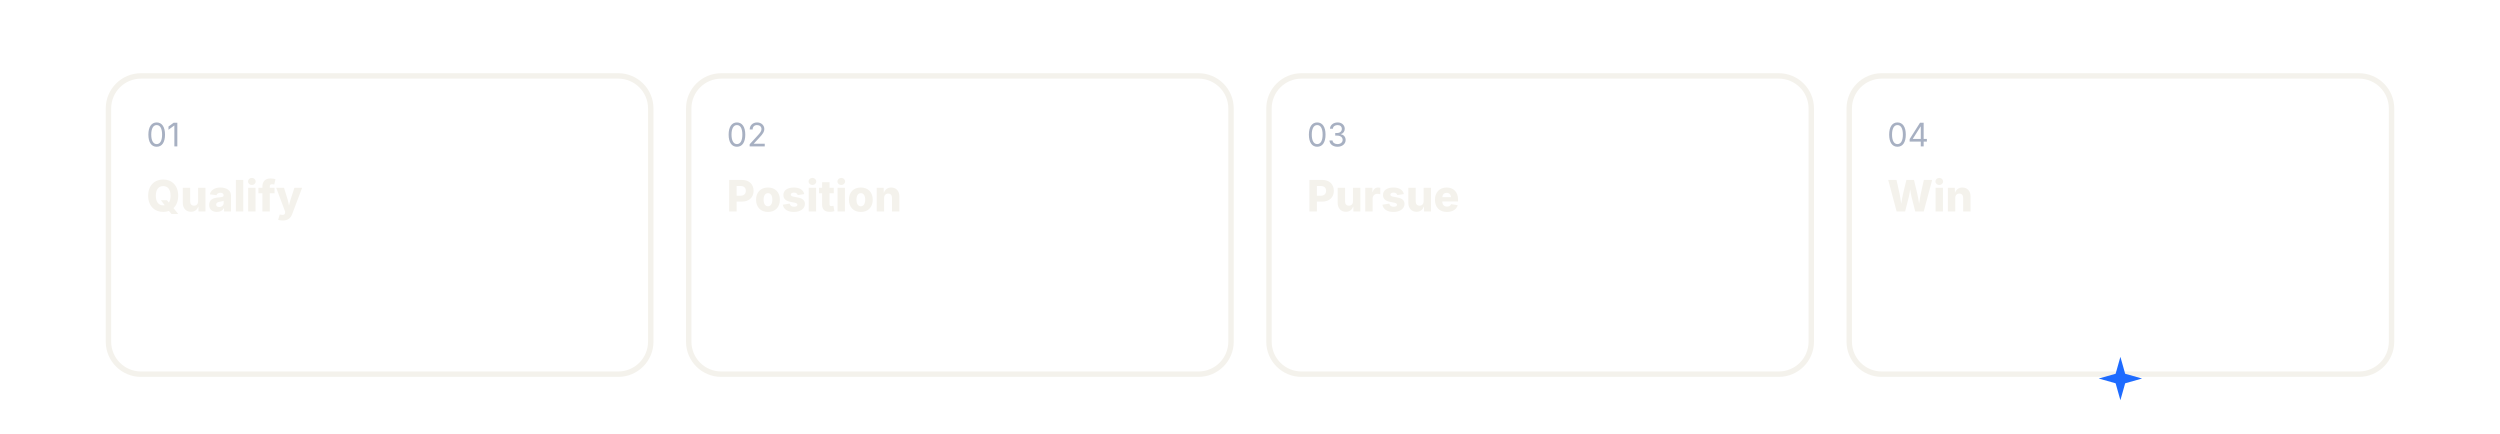
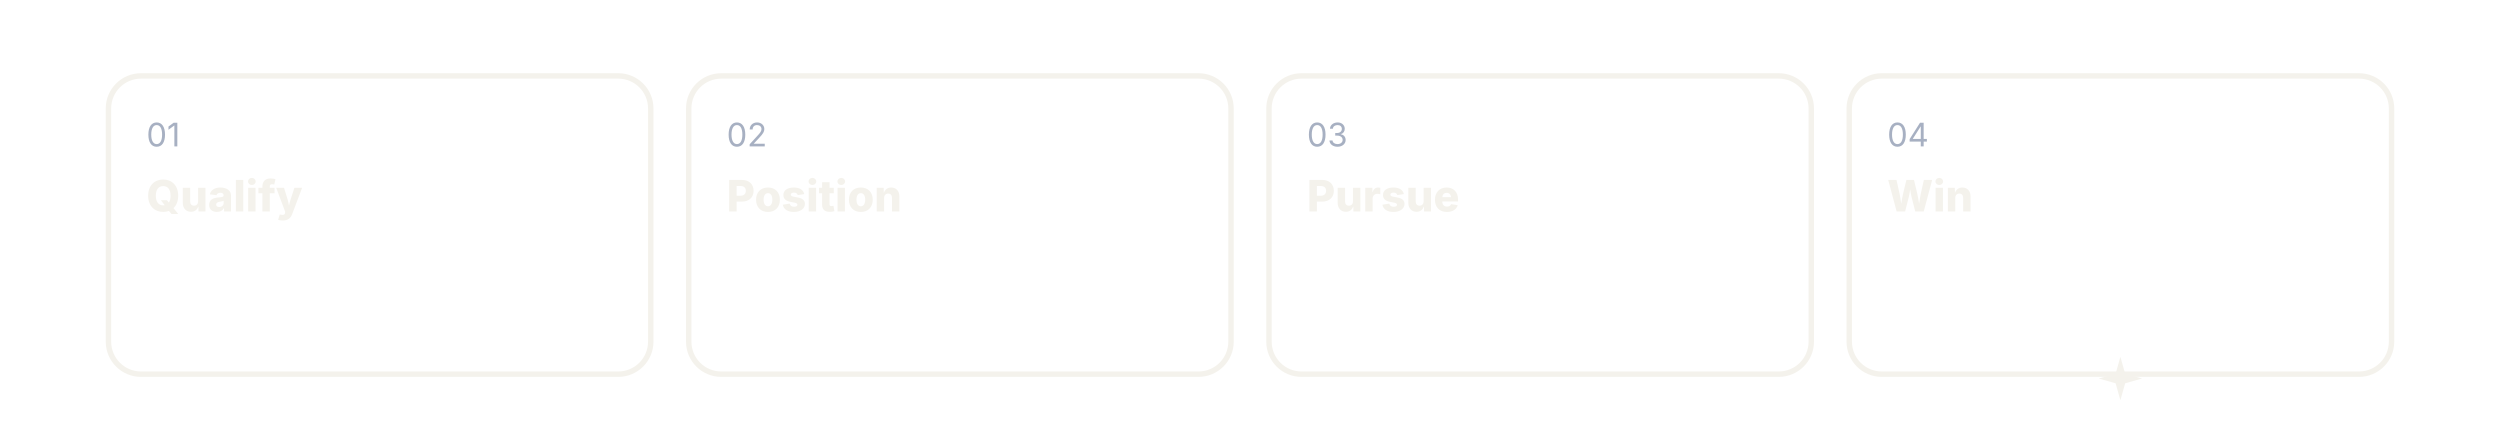
<svg xmlns="http://www.w3.org/2000/svg" width="922" height="160" viewBox="0 0 922 160" role="img" aria-labelledby="stage-services-title">
  <rect x="40" y="28" width="200" height="110" rx="12" fill="none" stroke="#F4F2EC" stroke-width="2" />
  <text x="54" y="54" font-family="Montserrat, Inter, Arial, sans-serif" font-size="12" fill="#A7B0C2">01</text>
  <text x="54" y="78" font-family="Montserrat, Inter, Arial, sans-serif" font-size="16" font-weight="800" fill="#F4F2EC">Qualify</text>
  <rect x="254" y="28" width="200" height="110" rx="12" fill="none" stroke="#F4F2EC" stroke-width="2" />
  <text x="268" y="54" font-family="Montserrat, Inter, Arial, sans-serif" font-size="12" fill="#A7B0C2">02</text>
  <text x="268" y="78" font-family="Montserrat, Inter, Arial, sans-serif" font-size="16" font-weight="800" fill="#F4F2EC">Position</text>
  <rect x="468" y="28" width="200" height="110" rx="12" fill="none" stroke="#F4F2EC" stroke-width="2" />
  <text x="482" y="54" font-family="Montserrat, Inter, Arial, sans-serif" font-size="12" fill="#A7B0C2">03</text>
  <text x="482" y="78" font-family="Montserrat, Inter, Arial, sans-serif" font-size="16" font-weight="800" fill="#F4F2EC">Pursue</text>
  <rect x="682" y="28" width="200" height="110" rx="12" fill="none" stroke="#F4F2EC" stroke-width="2" />
  <text x="696" y="54" font-family="Montserrat, Inter, Arial, sans-serif" font-size="12" fill="#A7B0C2">04</text>
  <text x="696" y="78" font-family="Montserrat, Inter, Arial, sans-serif" font-size="16" font-weight="800" fill="#F4F2EC">Win</text>
-   <path d="M782 131.6 L783.76 137.84 L790 139.6 L783.76 141.36 L782 147.6 L780.24 141.36 L774 139.6 L780.24 137.84 Z" fill="#1E6BFF" />
+   <path d="M782 131.6 L783.76 137.84 L790 139.6 L783.76 141.36 L782 147.6 L780.24 141.36 L774 139.6 L780.24 137.84 Z" fill="#F4F2EC" />
</svg>
